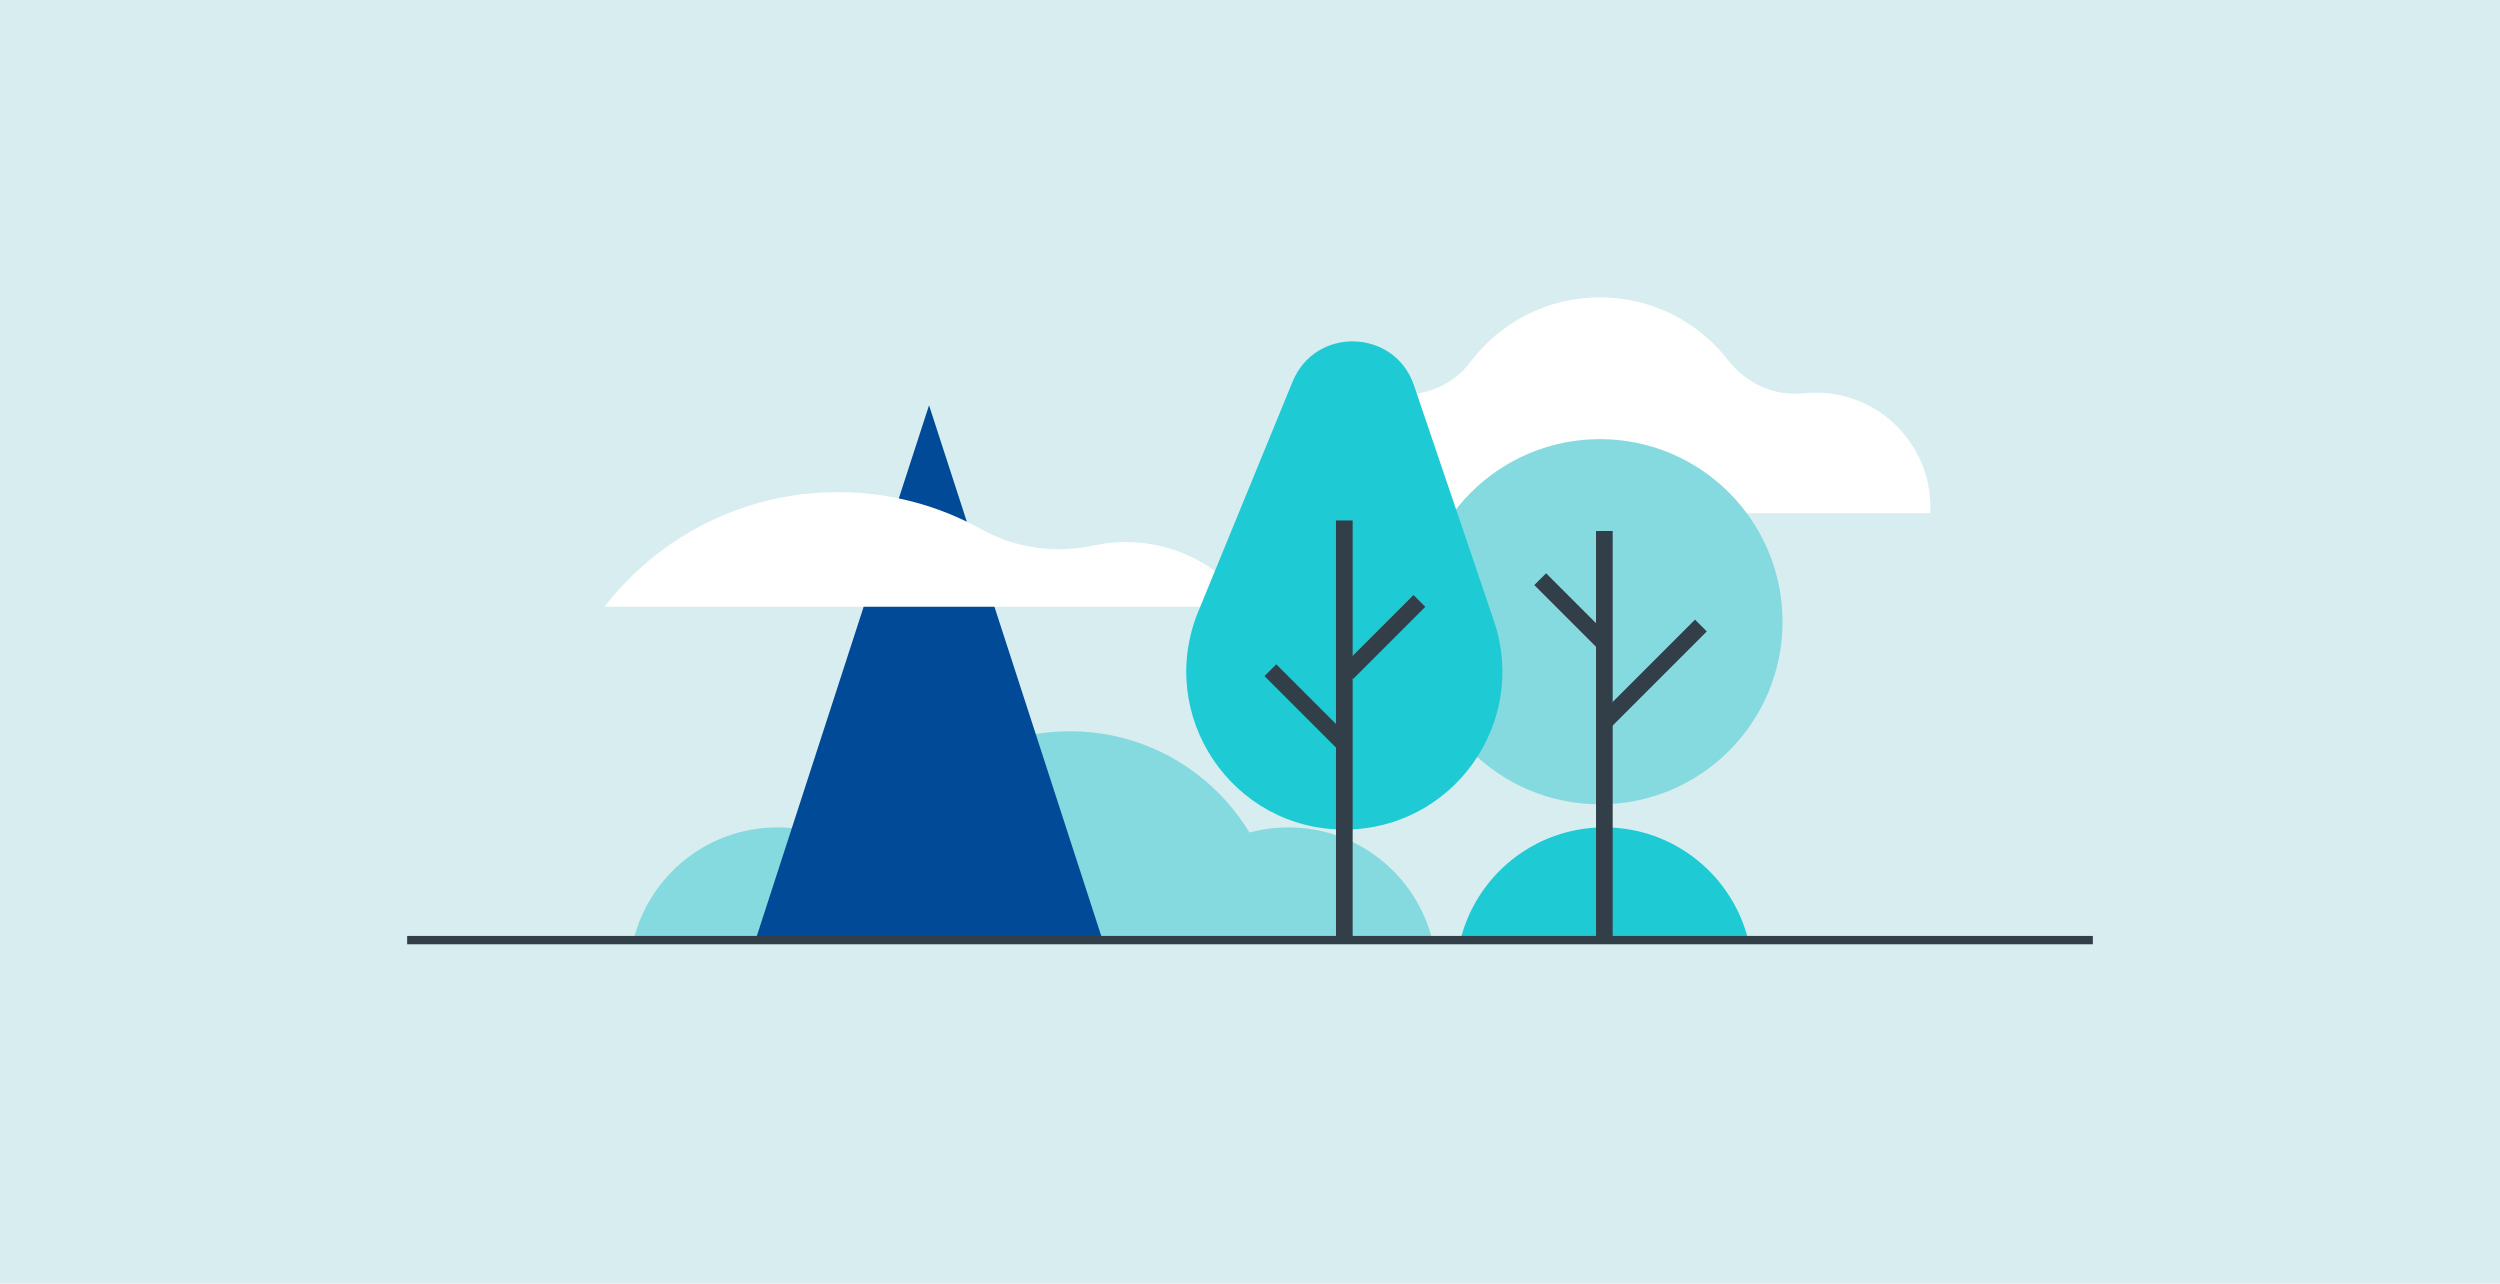
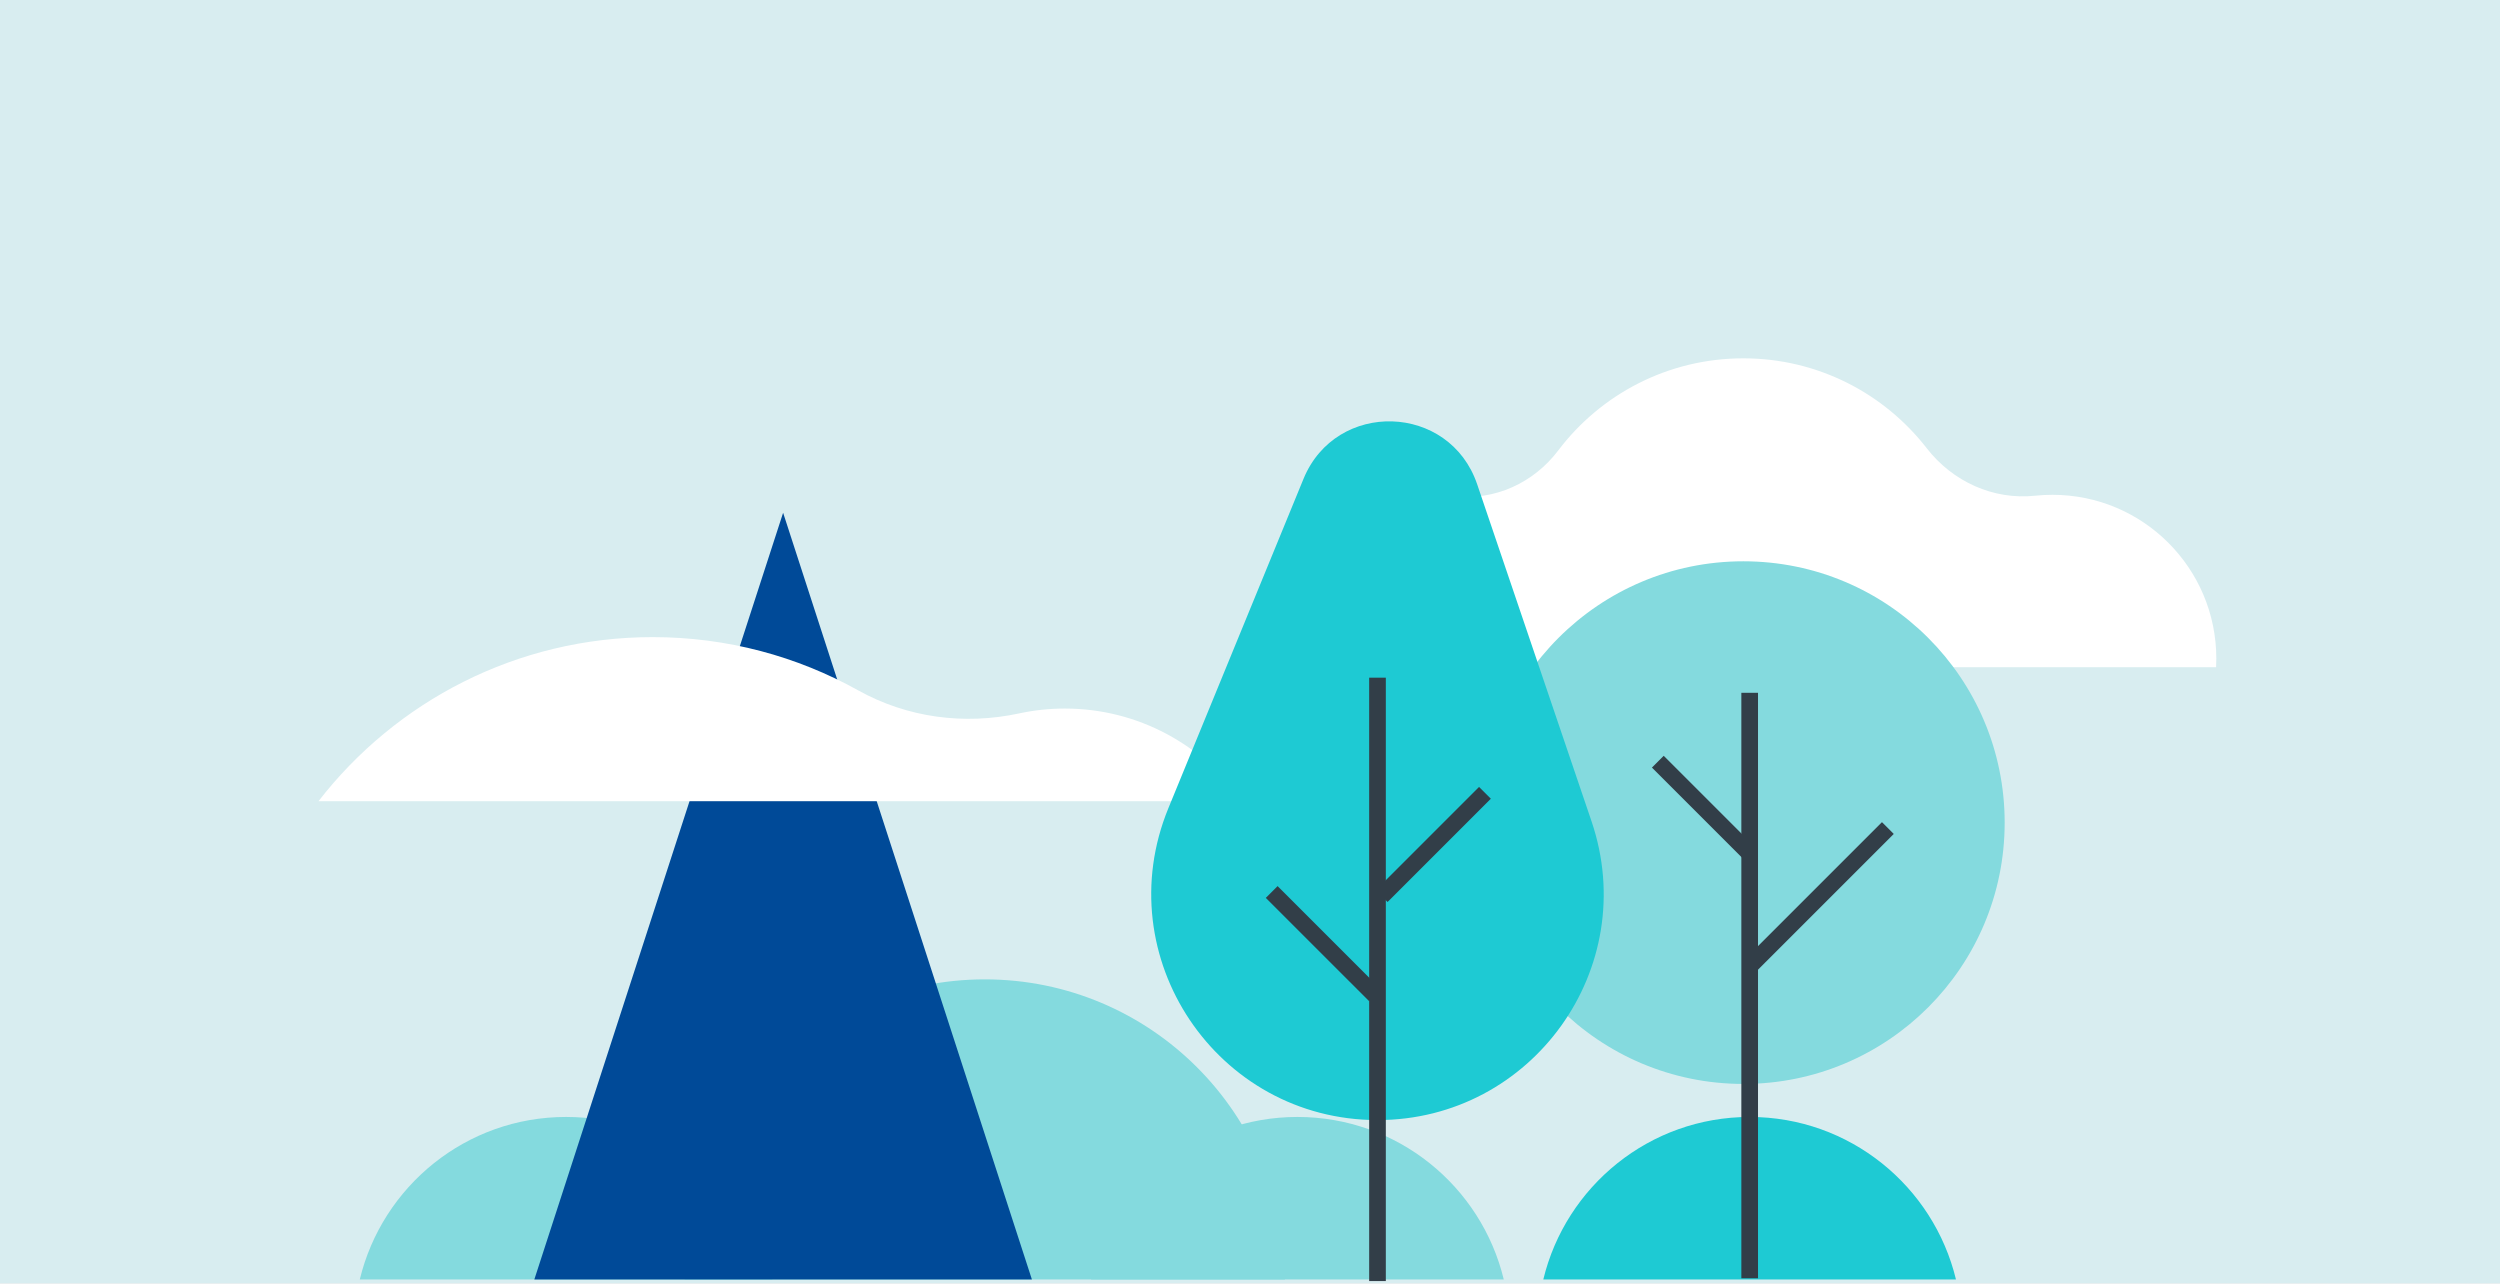
- <svg xmlns="http://www.w3.org/2000/svg" version="1.1" id="Layer_1" x="0px" y="0px" viewBox="0 0 300 153.997" style="enable-background:new 0 0 300 153.997;" xml:space="preserve">
-   <style type="text/css">
- 	.st0{fill:#D8EDF0;}
- 	.st1{fill-rule:evenodd;clip-rule:evenodd;fill:#FFFFFF;}
- 	.st2{fill:#84DADE;}
- 	.st3{fill:#1ECAD3;}
- 	.st4{fill-rule:evenodd;clip-rule:evenodd;fill:#004A98;}
- 	.st5{fill-rule:evenodd;clip-rule:evenodd;fill:#84DADE;}
- 	.st6{fill:none;stroke:#323E48;stroke-width:2;stroke-linejoin:round;stroke-miterlimit:10;}
- 	.st7{fill:none;stroke:#323E48;stroke-linejoin:round;stroke-miterlimit:10;}
- 	.st8{fill:#004A98;}
- 	.st9{fill:#FFFFFF;}
- 	.st10{fill-rule:evenodd;clip-rule:evenodd;fill:#1ECAD3;}
- 	.st11{fill:#9FE1E5;}
- 	.st12{fill-rule:evenodd;clip-rule:evenodd;fill:#D8EDF0;}
- </style>
-   <rect class="st0" width="300" height="153.997" />
-   <g>
-     <path class="st1" d="M231.629,61.58c0.012-0.239,0.019-0.479,0.019-0.721c0-7.586-6.149-13.735-13.735-13.735   c-0.491,0-0.976,0.026-1.454,0.076c-3.521,0.372-6.921-1.187-9.092-3.983c-3.559-4.584-9.122-7.535-15.375-7.535   c-6.342,0-11.974,3.035-15.525,7.731c-2.043,2.702-5.335,4.232-8.696,3.815c-0.557-0.069-1.124-0.104-1.699-0.104   c-7.586,0-13.735,6.149-13.735,13.735c0,0.242,0.007,0.482,0.019,0.721H231.629z" />
-     <path class="st2" d="M153.553,112.914c0-0.001,0-0.003,0-0.004c0-13.895-11.264-25.159-25.159-25.159   c-13.895,0-25.159,11.264-25.159,25.159c0,0.001,0,0.003,0,0.004H153.553z" />
-     <path class="st2" d="M171.908,112.914c-1.886-7.815-8.906-13.628-17.3-13.628c-8.394,0-15.414,5.813-17.3,13.628H171.908z" />
-     <path class="st2" d="M110.591,112.914c-1.886-7.815-8.906-13.628-17.3-13.628s-15.414,5.813-17.3,13.628H110.591z" />
-     <path class="st3" d="M209.822,112.914c-1.886-7.815-8.906-13.628-17.3-13.628s-15.414,5.813-17.3,13.628H209.822z" />
-     <polygon class="st4" points="132.344,112.914 90.626,112.914 111.485,48.631  " />
-     <path class="st1" d="M150,72.812c-3.29-4.692-8.73-7.767-14.896-7.767c-1.312,0-2.59,0.14-3.821,0.406   c-4.615,0.996-9.392,0.361-13.516-1.937c-5.096-2.84-10.966-4.458-17.214-4.458c-11.402,0-21.54,5.391-28.023,13.756H150z" />
-     <circle class="st5" cx="191.992" cy="74.608" r="21.91" />
-     <g>
-       <line class="st6" x1="192.522" y1="63.722" x2="192.522" y2="112.81" />
-     </g>
-     <g>
-       <line class="st6" x1="184.823" y1="69.501" x2="192.522" y2="77.2" />
-     </g>
-     <g>
-       <line class="st6" x1="192.365" y1="86.807" x2="204.108" y2="75.063" />
-     </g>
-     <g>
-       <path class="st3" d="M161.321,99.548L161.321,99.548c-13.48,0-22.651-13.676-17.534-26.147l11.328-27.61    c2.73-6.654,12.252-6.358,14.563,0.453l9.59,28.261C183.44,86.796,174.301,99.548,161.321,99.548z" />
-     </g>
-     <g>
-       <line class="st6" x1="161.319" y1="62.457" x2="161.319" y2="113.045" />
-     </g>
-     <g>
-       <line class="st6" x1="161.669" y1="80.77" x2="170.328" y2="72.111" />
-     </g>
-     <g>
-       <line class="st6" x1="161.106" y1="89.083" x2="152.447" y2="80.425" />
-     </g>
-     <line class="st7" x1="48.859" y1="112.81" x2="251.141" y2="112.81" />
+ <svg xmlns="http://www.w3.org/2000/svg" width="300" height="154" viewBox="0 0 300 154" fill="none">
+   <g clip-path="url(#clip0)">
+     <path d="M300 0H0V153.997H300V0Z" fill="#D8EDF0" />
+     <path fill-rule="evenodd" clip-rule="evenodd" d="M265.931 80.067C265.948 79.725 265.958 79.381 265.958 79.035C265.958 68.177 257.157 59.377 246.3 59.377C245.597 59.377 244.903 59.414 244.219 59.485C239.179 60.018 234.313 57.786 231.206 53.785C226.112 47.224 218.15 43 209.2 43C200.123 43 192.062 47.344 186.98 54.065C184.056 57.932 179.344 60.122 174.533 59.525C173.736 59.427 172.925 59.377 172.102 59.377C161.244 59.377 152.443 68.177 152.443 79.035C152.443 79.381 152.453 79.725 152.471 80.067H265.931Z" fill="white" />
+     <path d="M154.184 153.539C154.184 153.538 154.184 153.535 154.184 153.534C154.184 133.646 138.063 117.524 118.175 117.524C98.288 117.524 82.166 133.646 82.166 153.534C82.166 153.535 82.166 153.538 82.166 153.539H154.184Z" fill="#84DADE" />
+     <path d="M180.453 153.539C177.754 142.354 167.707 134.034 155.692 134.034C143.678 134.034 133.631 142.354 130.932 153.539H180.453Z" fill="#84DADE" />
+     <path d="M92.695 153.539C89.996 142.354 79.949 134.034 67.935 134.034C55.921 134.034 45.873 142.354 43.174 153.539H92.695Z" fill="#84DADE" />
+     <path d="M234.717 153.539C232.018 142.354 221.97 134.034 209.956 134.034C197.942 134.034 187.895 142.354 185.195 153.539H234.717Z" fill="#1ECAD3" />
+     <path fill-rule="evenodd" clip-rule="evenodd" d="M123.829 153.539H64.119L93.974 61.533L123.829 153.539Z" fill="#004A98" />
+     <path fill-rule="evenodd" clip-rule="evenodd" d="M149.099 96.143C144.39 89.427 136.604 85.026 127.779 85.026C125.901 85.026 124.072 85.227 122.31 85.607C115.704 87.033 108.867 86.124 102.965 82.835C95.671 78.77 87.27 76.454 78.327 76.454C62.008 76.454 47.498 84.17 38.219 96.143H149.099V96.143Z" fill="white" />
+     <path d="M209.201 130.072C226.52 130.072 240.56 116.033 240.56 98.713C240.56 81.394 226.52 67.355 209.201 67.355C191.882 67.355 177.842 81.394 177.842 98.713C177.842 116.033 191.882 130.072 209.201 130.072Z" fill="#84DADE" />
+     <path d="M209.961 83.133V153.39" stroke="#323E48" stroke-width="2" stroke-miterlimit="10" stroke-linejoin="round" />
+     <path d="M198.939 91.404L209.959 102.423" stroke="#323E48" stroke-width="2" stroke-miterlimit="10" stroke-linejoin="round" />
+     <path d="M209.734 116.173L226.542 99.365" stroke="#323E48" stroke-width="2" stroke-miterlimit="10" stroke-linejoin="round" />
+     <path d="M165.3 134.409C146.007 134.409 132.881 114.835 140.204 96.986L156.418 57.469C160.325 47.945 173.954 48.369 177.261 58.117L190.987 98.566C196.958 116.158 183.878 134.409 165.3 134.409Z" fill="#1ECAD3" />
+     <path d="M165.299 81.322V153.726" stroke="#323E48" stroke-width="2" stroke-miterlimit="10" stroke-linejoin="round" />
+     <path d="M165.801 107.533L178.194 95.139" stroke="#323E48" stroke-width="2" stroke-miterlimit="10" stroke-linejoin="round" />
+     <path d="M164.997 119.431L152.604 107.039" stroke="#323E48" stroke-width="2" stroke-miterlimit="10" stroke-linejoin="round" />
  </g>
+   <defs>
+     <clipPath id="clip0">
+       <rect width="300" height="153.997" fill="white" />
+     </clipPath>
+   </defs>
</svg>
